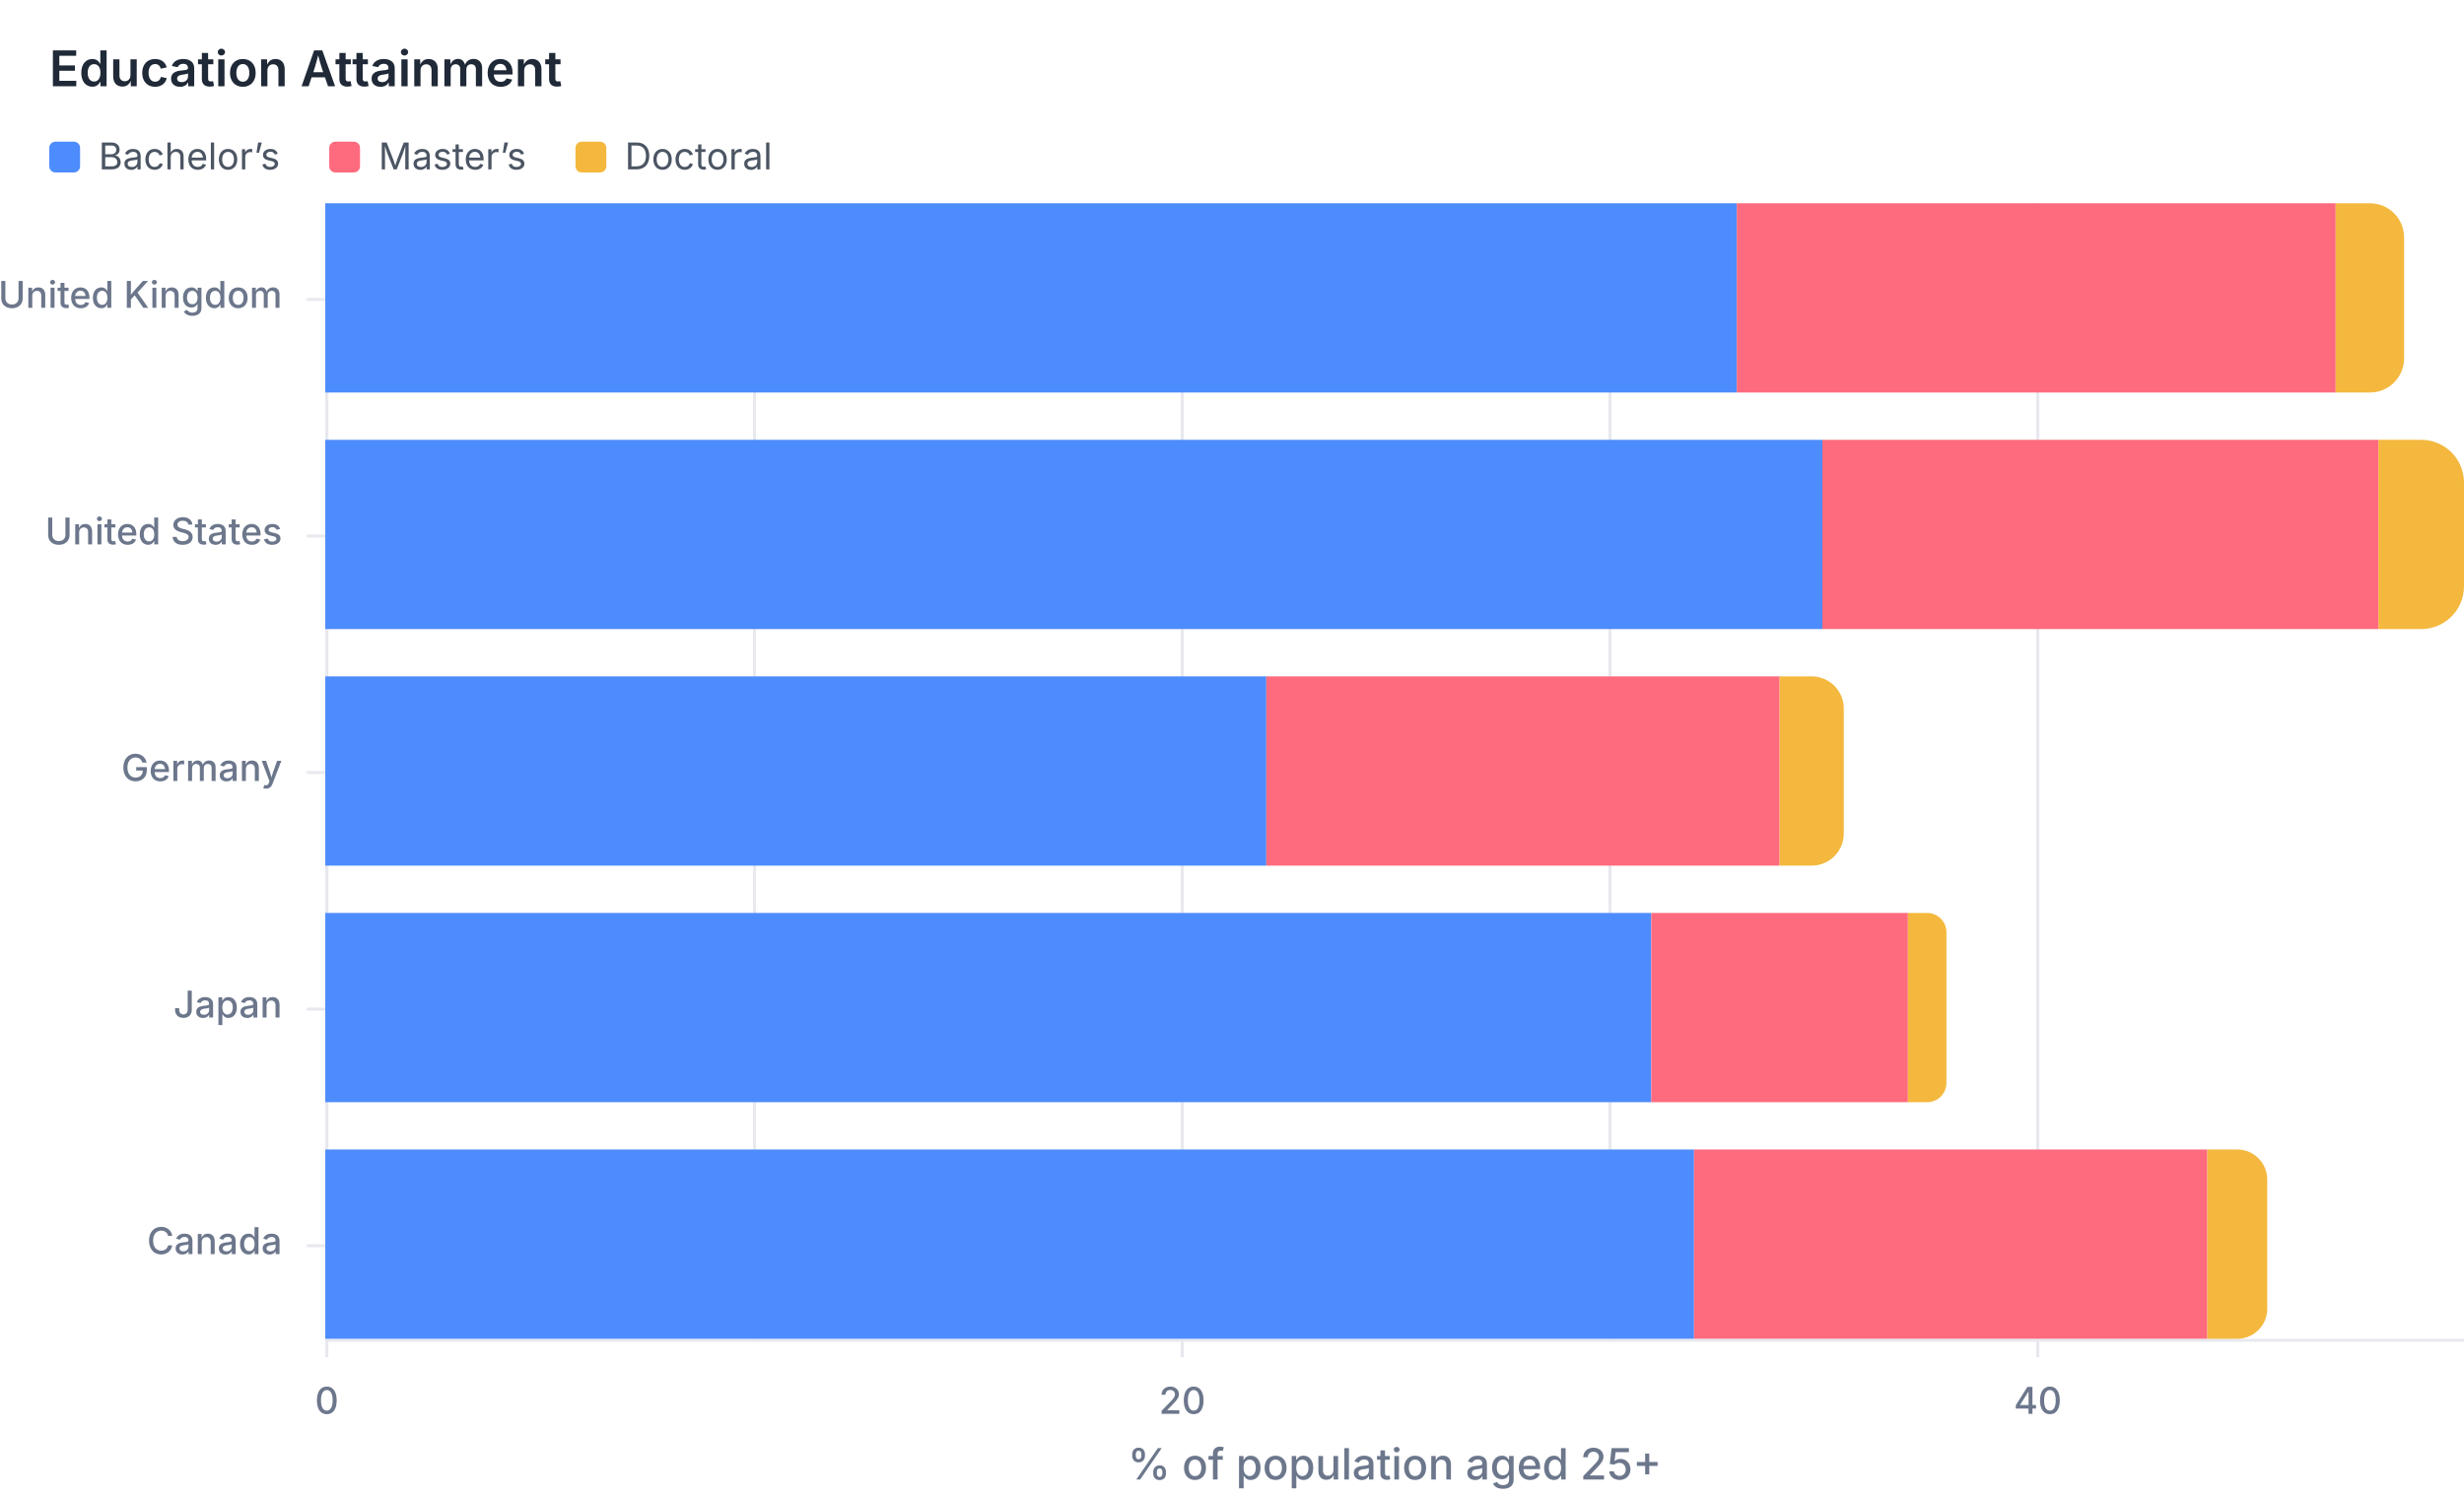
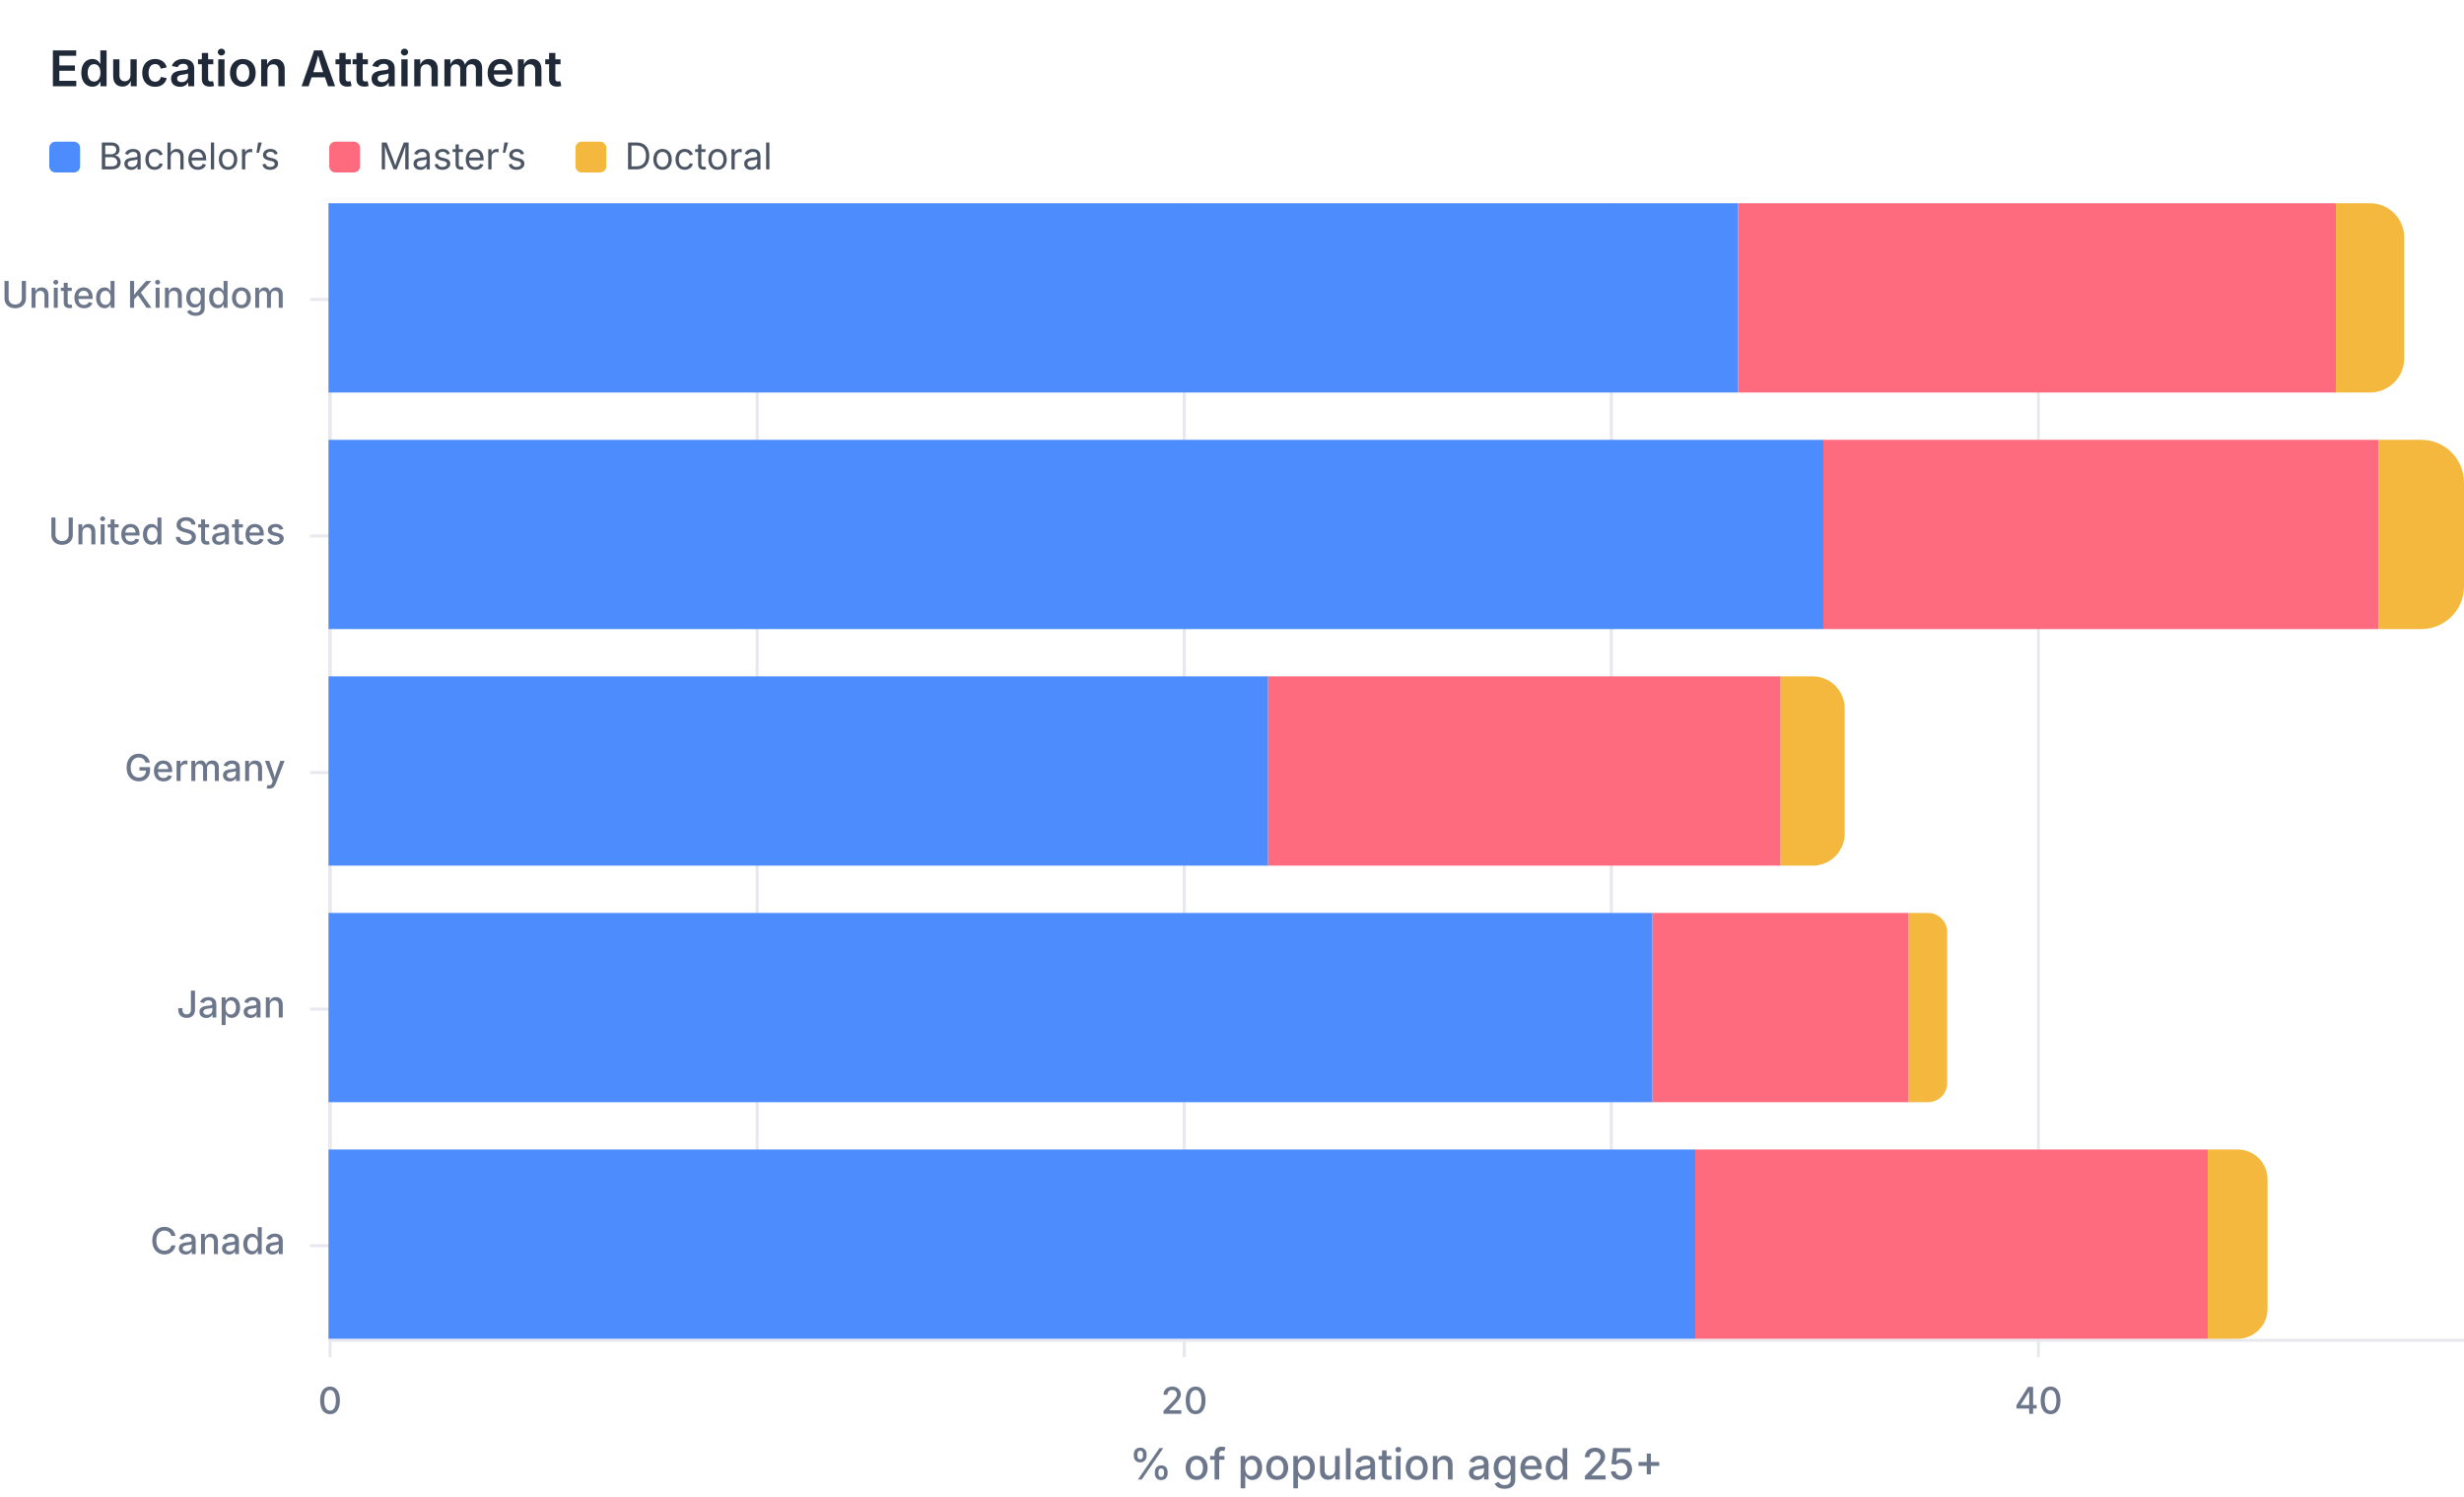
<svg xmlns="http://www.w3.org/2000/svg" style="font-family: Inter, Arial, &quot;Helvetica Neue&quot;, Helvetica, sans-serif;" height="486" width="800" viewBox="0 0 800 486" role="img">
  <g>
    <text x="16" y="28" font-size="16" font-weight="600" fill="#1f2937">Education Attainment</text>
    <rect x="16" y="46" width="10" height="10" rx="2" fill="#4D8CFD" />
    <text x="32" y="55" font-size="12" fill="#4b5563">Bachelor’s</text>
    <rect x="106.89" y="46" width="10" height="10" rx="2" fill="#FF6B7E" />
    <text x="122.89" y="55" font-size="12" fill="#4b5563">Master’s</text>
    <rect x="186.85" y="46" width="10" height="10" rx="2" fill="#F4B83E" />
    <text x="202.85" y="55" font-size="12" fill="#4b5563">Doctoral</text>
  </g>
  <g transform="translate(0,66)">
-     <g axis-type="x" transform="translate(105.61,368.7)">
+     <g axis-type="x" transform="translate(106.66,368.7)">
      <g fill="none" font-size="10" font-family="sans-serif" text-anchor="middle" style="user-select: none;">
-         <path stroke="currentColor" d="M0.5, 0 V0.5 H694.89 V0" style="stroke: #e8e9ef; stroke-width: 1px; stroke-dasharray: none;" />
+         <path stroke="currentColor" d="M0.5, 0 V0.5 H693.84 V0" style="stroke: #e8e9ef; stroke-width: 1px; stroke-dasharray: none;" />
        <g opacity="1" transform="translate(0.5,0)" style="stroke: none; font-size: 12px; font-weight: 500;">
          <line stroke="currentColor" y2="6" style="stroke: #e8e9ef; stroke-width: 1px;" />
          <text fill="currentColor" style="fill: #6c778c; cursor: default; font-family: Inter, Arial, &quot;Helvetica Neue&quot;, Helvetica, sans-serif; text-decoration: none; stroke: none;">
            <tspan font-size="12" font-family="Inter,Arial,&quot;Helvetica Neue&quot;,Helvetica,sans-serif" y="20">
              <tspan x="0" dy="0em" dominant-baseline="central">0</tspan>
            </tspan>
          </text>
        </g>
-         <g opacity="1" transform="translate(278.256,0)" style="stroke: none; font-size: 12px; font-weight: 500;">
+         <g opacity="1" transform="translate(277.836,0)" style="stroke: none; font-size: 12px; font-weight: 500;">
          <line stroke="currentColor" y2="6" style="stroke: #e8e9ef; stroke-width: 1px;" />
          <text fill="currentColor" style="fill: #6c778c; cursor: default; font-family: Inter, Arial, &quot;Helvetica Neue&quot;, Helvetica, sans-serif; text-decoration: none; stroke: none;">
            <tspan font-size="12" font-family="Inter,Arial,&quot;Helvetica Neue&quot;,Helvetica,sans-serif" y="20">
              <tspan x="0" dy="0em" dominant-baseline="central">20</tspan>
            </tspan>
          </text>
        </g>
-         <g opacity="1" transform="translate(556.012,0)" style="stroke: none; font-size: 12px; font-weight: 500;">
+         <g opacity="1" transform="translate(555.172,0)" style="stroke: none; font-size: 12px; font-weight: 500;">
          <line stroke="currentColor" y2="6" style="stroke: #e8e9ef; stroke-width: 1px;" />
          <text fill="currentColor" style="fill: #6c778c; cursor: default; font-family: Inter, Arial, &quot;Helvetica Neue&quot;, Helvetica, sans-serif; text-decoration: none; stroke: none;">
            <tspan font-size="12" font-family="Inter,Arial,&quot;Helvetica Neue&quot;,Helvetica,sans-serif" y="20">
              <tspan x="0" dy="0em" dominant-baseline="central">40</tspan>
            </tspan>
          </text>
        </g>
-         <text dy="0.75em" transform="translate(347.195,35.2) rotate(0)" style="fill: #6c778c; font-size: 14px; font-weight: 500; font-family: Inter, Arial, &quot;Helvetica Neue&quot;, Helvetica, sans-serif; text-anchor: middle;">% of population aged 25+</text>
+         <text dy="0.75em" transform="translate(346.67,35.2) rotate(0)" style="fill: #6c778c; font-size: 14px; font-weight: 500; font-family: Inter, Arial, &quot;Helvetica Neue&quot;, Helvetica, sans-serif; text-anchor: middle;">% of population aged 25+</text>
      </g>
      <g fill="none" font-size="10" font-family="sans-serif" text-anchor="middle" style="opacity: 1;">
-         <path stroke="currentColor" d="M0.5,0.5H694.89" style="opacity: 0;" />
+         <path stroke="currentColor" d="M0.5,0.5H693.84" style="opacity: 0;" />
        <g opacity="1" transform="translate(0.5,0)">
          <line stroke="currentColor" y2="-368.7" style="stroke: #e8e9ef; stroke-width: 1px; stroke-dasharray: none; opacity: 1; transition: none;" />
          <text fill="currentColor" y="3" dy="0.71em" />
        </g>
-         <g opacity="1" transform="translate(139.378,0)">
+         <g opacity="1" transform="translate(139.168,0)">
          <line stroke="currentColor" y2="-368.7" style="stroke: #e8e9ef; stroke-width: 1px; stroke-dasharray: none; opacity: 1; transition: none;" />
          <text fill="currentColor" y="3" dy="0.71em" />
        </g>
-         <g opacity="1" transform="translate(278.256,0)">
+         <g opacity="1" transform="translate(277.836,0)">
          <line stroke="currentColor" y2="-368.7" style="stroke: #e8e9ef; stroke-width: 1px; stroke-dasharray: none; opacity: 1; transition: none;" />
          <text fill="currentColor" y="3" dy="0.71em" />
        </g>
-         <g opacity="1" transform="translate(417.134,0)">
+         <g opacity="1" transform="translate(416.504,0)">
          <line stroke="currentColor" y2="-368.7" style="stroke: #e8e9ef; stroke-width: 1px; stroke-dasharray: none; opacity: 1; transition: none;" />
          <text fill="currentColor" y="3" dy="0.71em" />
        </g>
-         <g opacity="1" transform="translate(556.012,0)">
+         <g opacity="1" transform="translate(555.172,0)">
          <line stroke="currentColor" y2="-368.7" style="stroke: #e8e9ef; stroke-width: 1px; stroke-dasharray: none; opacity: 1; transition: none;" />
          <text fill="currentColor" y="3" dy="0.71em" />
        </g>
-         <g opacity="1" transform="translate(694.89,0)">
+         <g opacity="1" transform="translate(693.84,0)">
          <line stroke="currentColor" y2="-368.7" style="stroke: #e8e9ef; stroke-width: 1px; stroke-dasharray: none; opacity: 1; transition: none;" />
          <text fill="currentColor" y="3" dy="0.71em" />
        </g>
      </g>
    </g>
-     <g axis-type="y" transform="translate(105.61,0)">
+     <g axis-type="y" transform="translate(106.66,0)">
      <g fill="none" font-size="10" font-family="sans-serif" text-anchor="end" style="user-select: none;">
        <path stroke="currentColor" d="M0, 369.2 H0.5 V0.5 H0" style="stroke: #e8e9ef; stroke-width: 1px; stroke-dasharray: none;" />
        <g opacity="1" transform="translate(0,338.475)" style="stroke: none; font-size: 12px; font-weight: 500;">
          <line stroke="currentColor" x2="-6" style="stroke: #e8e9ef; stroke-width: 1px;" />
          <text fill="currentColor" x="-14" style="fill: #6c778c; cursor: default; font-family: Inter, Arial, &quot;Helvetica Neue&quot;, Helvetica, sans-serif; text-decoration: none; stroke: none;">
            <tspan font-size="12" font-family="Inter,Arial,&quot;Helvetica Neue&quot;,Helvetica,sans-serif" y="-6">
              <tspan x="-14" dy="0em" dominant-baseline="hanging">Canada</tspan>
            </tspan>
          </text>
        </g>
        <g opacity="1" transform="translate(0,261.6625)" style="stroke: none; font-size: 12px; font-weight: 500;">
          <line stroke="currentColor" x2="-6" style="stroke: #e8e9ef; stroke-width: 1px;" />
          <text fill="currentColor" x="-14" style="fill: #6c778c; cursor: default; font-family: Inter, Arial, &quot;Helvetica Neue&quot;, Helvetica, sans-serif; text-decoration: none; stroke: none;">
            <tspan font-size="12" font-family="Inter,Arial,&quot;Helvetica Neue&quot;,Helvetica,sans-serif" y="-6">
              <tspan x="-14" dy="0em" dominant-baseline="hanging">Japan</tspan>
            </tspan>
          </text>
        </g>
        <g opacity="1" transform="translate(0,184.85)" style="stroke: none; font-size: 12px; font-weight: 500;">
          <line stroke="currentColor" x2="-6" style="stroke: #e8e9ef; stroke-width: 1px;" />
          <text fill="currentColor" x="-14" style="fill: #6c778c; cursor: default; font-family: Inter, Arial, &quot;Helvetica Neue&quot;, Helvetica, sans-serif; text-decoration: none; stroke: none;">
            <tspan font-size="12" font-family="Inter,Arial,&quot;Helvetica Neue&quot;,Helvetica,sans-serif" y="-6">
              <tspan x="-14" dy="0em" dominant-baseline="hanging">Germany</tspan>
            </tspan>
          </text>
        </g>
        <g opacity="1" transform="translate(0,108.0375)" style="stroke: none; font-size: 12px; font-weight: 500;">
          <line stroke="currentColor" x2="-6" style="stroke: #e8e9ef; stroke-width: 1px;" />
          <text fill="currentColor" x="-14" style="fill: #6c778c; cursor: default; font-family: Inter, Arial, &quot;Helvetica Neue&quot;, Helvetica, sans-serif; text-decoration: none; stroke: none;">
            <tspan font-size="12" font-family="Inter,Arial,&quot;Helvetica Neue&quot;,Helvetica,sans-serif" y="-6">
              <tspan x="-14" dy="0em" dominant-baseline="hanging">United States</tspan>
            </tspan>
          </text>
        </g>
        <g opacity="1" transform="translate(0,31.225)" style="stroke: none; font-size: 12px; font-weight: 500;">
          <line stroke="currentColor" x2="-6" style="stroke: #e8e9ef; stroke-width: 1px;" />
          <text fill="currentColor" x="-14" style="fill: #6c778c; cursor: default; font-family: Inter, Arial, &quot;Helvetica Neue&quot;, Helvetica, sans-serif; text-decoration: none; stroke: none;">
            <tspan font-size="12" font-family="Inter,Arial,&quot;Helvetica Neue&quot;,Helvetica,sans-serif" y="-6">
              <tspan x="-14" dy="0em" dominant-baseline="hanging">United Kingdom</tspan>
            </tspan>
          </text>
        </g>
      </g>
      <g style="opacity: 0;" />
    </g>
-     <g transform="translate(105.61,0)" style="clip-path: url(#snap-0);">
+     <g transform="translate(106.66,0)" style="clip-path: url(#snap-0);">
      <g transform="translate(0,337.975)" style="opacity: 1;">
-         <path d="M30.725,-30.725h382.96a0,0 0 0 1 0,0h30.725v30.725v0a0,0 0 0 1 0,0v30.725h-30.725h-382.96a0,0 0 0 1 0,0h-30.725v-30.725v0a0,0 0 0 1 0,0v-30.725h30.725z" unovis-pattern-index="0" style="fill: #4D8CFD; stroke: none; stroke-width: 0px; cursor: default;" />
-         <path d="M475.135,-30.725h105.204a0,0 0 0 1 0,0h30.725v30.725v0a0,0 0 0 1 0,0v30.725h-30.725h-105.204a0,0 0 0 1 0,0h-30.725v-30.725v0a0,0 0 0 1 0,0v-30.725h30.725z" unovis-pattern-index="1" style="fill: #FF6B7E; stroke: none; stroke-width: 0px; cursor: default;" />
-         <path d="M620.785,-30.725h0a9.721,9.721 0 0 1 9.721,9.721h0v0v42.007a9.721,9.721 0 0 1 -9.721,9.721v0h0h0a0,0 0 0 1 0,0h-9.721v-9.721v-42.007a0,0 0 0 1 0,0v-9.721h9.721z" unovis-pattern-index="2" style="fill: #F4B83E; stroke: none; stroke-width: 0px; cursor: default;" />
+         <path d="M30.725,-30.725h382.288a0,0 0 0 1 0,0h30.725v30.725v0a0,0 0 0 1 0,0v30.725h-30.725h-382.288a0,0 0 0 1 0,0h-30.725v-30.725v0a0,0 0 0 1 0,0v-30.725h30.725z" unovis-pattern-index="0" style="fill: #4D8CFD; stroke: none; stroke-width: 0px; cursor: default;" />
+         <path d="M474.463,-30.725h104.952a0,0 0 0 1 0,0h30.725v30.725v0a0,0 0 0 1 0,0v30.725h-30.725h-104.952a0,0 0 0 1 0,0h-30.725v-30.725v0a0,0 0 0 1 0,0v-30.725h30.725z" unovis-pattern-index="1" style="fill: #FF6B7E; stroke: none; stroke-width: 0px; cursor: default;" />
+         <path d="M619.846,-30.725h0a9.707,9.707 0 0 1 9.707,9.707h0v0v42.036a9.707,9.707 0 0 1 -9.707,9.707v0h0h0a0,0 0 0 1 0,0h-9.707v-9.707v-42.036a0,0 0 0 1 0,0v-9.707h9.707z" unovis-pattern-index="2" style="fill: #F4B83E; stroke: none; stroke-width: 0px; cursor: default;" />
      </g>
      <g transform="translate(0,261.1625)" style="opacity: 1;">
-         <path d="M30.725,-30.725h369.072a0,0 0 0 1 0,0h30.725v30.725v0a0,0 0 0 1 0,0v30.725h-30.725h-369.072a0,0 0 0 1 0,0h-30.725v-30.725v0a0,0 0 0 1 0,0v-30.725h30.725z" unovis-pattern-index="0" style="fill: #4D8CFD; stroke: none; stroke-width: 0px; cursor: default;" />
-         <path d="M461.247,-30.725h21.877a0,0 0 0 1 0,0h30.725v30.725v0a0,0 0 0 1 0,0v30.725h-30.725h-21.877a0,0 0 0 1 0,0h-30.725v-30.725v0a0,0 0 0 1 0,0v-30.725h30.725z" unovis-pattern-index="1" style="fill: #FF6B7E; stroke: none; stroke-width: 0px; cursor: default;" />
-         <path d="M520.098,-30.725h0a6.25,6.25 0 0 1 6.25,6.25h0v0v48.951a6.25,6.25 0 0 1 -6.25,6.25v0h0h0a0,0 0 0 1 0,0h-6.25v-6.25v-48.951a0,0 0 0 1 0,0v-6.25h6.25z" unovis-pattern-index="2" style="fill: #F4B83E; stroke: none; stroke-width: 0px; cursor: default;" />
+         <path d="M30.725,-30.725h368.421a0,0 0 0 1 0,0h30.725v30.725v0a0,0 0 0 1 0,0v30.725h-30.725h-368.421a0,0 0 0 1 0,0h-30.725v-30.725v0a0,0 0 0 1 0,0v-30.725h30.725z" unovis-pattern-index="0" style="fill: #4D8CFD; stroke: none; stroke-width: 0px; cursor: default;" />
+         <path d="M460.596,-30.725h21.751a0,0 0 0 1 0,0h30.725v30.725v0a0,0 0 0 1 0,0v30.725h-30.725h-21.751a0,0 0 0 1 0,0h-30.725v-30.725v0a0,0 0 0 1 0,0v-30.725h30.725z" unovis-pattern-index="1" style="fill: #FF6B7E; stroke: none; stroke-width: 0px; cursor: default;" />
+         <path d="M519.312,-30.725h0a6.24,6.24 0 0 1 6.24,6.24h0v0v48.97a6.24,6.24 0 0 1 -6.24,6.24v0h0h0a0,0 0 0 1 0,0h-6.24v-6.24v-48.97a0,0 0 0 1 0,0v-6.24h6.24z" unovis-pattern-index="2" style="fill: #F4B83E; stroke: none; stroke-width: 0px; cursor: default;" />
      </g>
      <g transform="translate(0,184.35)" style="opacity: 1;">
-         <path d="M30.725,-30.725h244.082a0,0 0 0 1 0,0h30.725v30.725v0a0,0 0 0 1 0,0v30.725h-30.725h-244.082a0,0 0 0 1 0,0h-30.725v-30.725v0a0,0 0 0 1 0,0v-30.725h30.725z" unovis-pattern-index="0" style="fill: #4D8CFD; stroke: none; stroke-width: 0px; cursor: default;" />
-         <path d="M336.257,-30.725h105.204a0,0 0 0 1 0,0h30.725v30.725v0a0,0 0 0 1 0,0v30.725h-30.725h-105.204a0,0 0 0 1 0,0h-30.725v-30.725v0a0,0 0 0 1 0,0v-30.725h30.725z" unovis-pattern-index="1" style="fill: #FF6B7E; stroke: none; stroke-width: 0px; cursor: default;" />
-         <path d="M482.601,-30.725h0a10.416,10.416 0 0 1 10.416,10.416h0v0v40.618a10.416,10.416 0 0 1 -10.416,10.416v0h0h0a0,0 0 0 1 0,0h-10.416v-10.416v-40.618a0,0 0 0 1 0,0v-10.416h10.416z" unovis-pattern-index="2" style="fill: #F4B83E; stroke: none; stroke-width: 0px; cursor: default;" />
+         <path d="M30.725,-30.725h243.62a0,0 0 0 1 0,0h30.725v30.725v0a0,0 0 0 1 0,0v30.725h-30.725h-243.62a0,0 0 0 1 0,0h-30.725v-30.725v0a0,0 0 0 1 0,0v-30.725h30.725z" unovis-pattern-index="0" style="fill: #4D8CFD; stroke: none; stroke-width: 0px; cursor: default;" />
+         <path d="M335.795,-30.725h104.952a0,0 0 0 1 0,0h30.725v30.725v0a0,0 0 0 1 0,0v30.725h-30.725h-104.952a0,0 0 0 1 0,0h-30.725v-30.725v0a0,0 0 0 1 0,0v-30.725h30.725z" unovis-pattern-index="1" style="fill: #FF6B7E; stroke: none; stroke-width: 0px; cursor: default;" />
+         <path d="M481.871,-30.725h0a10.4,10.4 0 0 1 10.4,10.4h0v0v40.65a10.4,10.4 0 0 1 -10.4,10.4v0h0h0a0,0 0 0 1 0,0h-10.4v-10.4v-40.65a0,0 0 0 1 0,0v-10.4h10.4z" unovis-pattern-index="2" style="fill: #F4B83E; stroke: none; stroke-width: 0px; cursor: default;" />
      </g>
      <g transform="translate(0,107.5375)" style="opacity: 1;">
-         <path d="M30.725,-30.725h424.623a0,0 0 0 1 0,0h30.725v30.725v0a0,0 0 0 1 0,0v30.725h-30.725h-424.623a0,0 0 0 1 0,0h-30.725v-30.725v0a0,0 0 0 1 0,0v-30.725h30.725z" unovis-pattern-index="0" style="fill: #4D8CFD; stroke: none; stroke-width: 0px; cursor: default;" />
-         <path d="M516.798,-30.725h119.091a0,0 0 0 1 0,0h30.725v30.725v0a0,0 0 0 1 0,0v30.725h-30.725h-119.091a0,0 0 0 1 0,0h-30.725v-30.725v0a0,0 0 0 1 0,0v-30.725h30.725z" unovis-pattern-index="1" style="fill: #FF6B7E; stroke: none; stroke-width: 0px; cursor: default;" />
-         <path d="M680.502,-30.725h0a13.888,13.888 0 0 1 13.888,13.888h0v0v33.674a13.888,13.888 0 0 1 -13.888,13.888v0h0h0a0,0 0 0 1 0,0h-13.888v-13.888v-33.674a0,0 0 0 1 0,0v-13.888h13.888z" unovis-pattern-index="2" style="fill: #F4B83E; stroke: none; stroke-width: 0px; cursor: default;" />
+         <path d="M30.725,-30.725h423.888a0,0 0 0 1 0,0h30.725v30.725v0a0,0 0 0 1 0,0v30.725h-30.725h-423.888a0,0 0 0 1 0,0h-30.725v-30.725v0a0,0 0 0 1 0,0v-30.725h30.725z" unovis-pattern-index="0" style="fill: #4D8CFD; stroke: none; stroke-width: 0px; cursor: default;" />
+         <path d="M516.063,-30.725h118.818a0,0 0 0 1 0,0h30.725v30.725v0a0,0 0 0 1 0,0v30.725h-30.725h-118.818a0,0 0 0 1 0,0h-30.725v-30.725v0a0,0 0 0 1 0,0v-30.725h30.725z" unovis-pattern-index="1" style="fill: #FF6B7E; stroke: none; stroke-width: 0px; cursor: default;" />
+         <path d="M679.473,-30.725h0a13.867,13.867 0 0 1 13.867,13.867h0v0v33.716a13.867,13.867 0 0 1 -13.867,13.867v0h0h0a0,0 0 0 1 0,0h-13.867v-13.867v-33.716a0,0 0 0 1 0,0v-13.867h13.867z" unovis-pattern-index="2" style="fill: #F4B83E; stroke: none; stroke-width: 0px; cursor: default;" />
      </g>
      <g transform="translate(0,30.725)" style="opacity: 1;">
-         <path d="M30.725,-30.725h396.847a0,0 0 0 1 0,0h30.725v30.725v0a0,0 0 0 1 0,0v30.725h-30.725h-396.847a0,0 0 0 1 0,0h-30.725v-30.725v0a0,0 0 0 1 0,0v-30.725h30.725z" unovis-pattern-index="0" style="fill: #4D8CFD; stroke: none; stroke-width: 0px; cursor: default;" />
-         <path d="M489.022,-30.725h132.979a0,0 0 0 1 0,0h30.725v30.725v0a0,0 0 0 1 0,0v30.725h-30.725h-132.979a0,0 0 0 1 0,0h-30.725v-30.725v0a0,0 0 0 1 0,0v-30.725h30.725z" unovis-pattern-index="1" style="fill: #FF6B7E; stroke: none; stroke-width: 0px; cursor: default;" />
-         <path d="M663.837,-30.725h0a11.11,11.11 0 0 1 11.11,11.11h0v0v39.23a11.11,11.11 0 0 1 -11.11,11.11v0h0h0a0,0 0 0 1 0,0h-11.11v-11.11v-39.23a0,0 0 0 1 0,0v-11.11h11.11z" unovis-pattern-index="2" style="fill: #F4B83E; stroke: none; stroke-width: 0px; cursor: default;" />
+         <path d="M30.725,-30.725h396.154a0,0 0 0 1 0,0h30.725v30.725v0a0,0 0 0 1 0,0v30.725h-30.725h-396.154a0,0 0 0 1 0,0h-30.725v-30.725v0a0,0 0 0 1 0,0v-30.725h30.725z" unovis-pattern-index="0" style="fill: #4D8CFD; stroke: none; stroke-width: 0px; cursor: default;" />
+         <path d="M488.329,-30.725h132.685a0,0 0 0 1 0,0h30.725v30.725v0a0,0 0 0 1 0,0v30.725h-30.725h-132.685a0,0 0 0 1 0,0h-30.725v-30.725v0a0,0 0 0 1 0,0v-30.725h30.725z" unovis-pattern-index="1" style="fill: #FF6B7E; stroke: none; stroke-width: 0px; cursor: default;" />
+         <path d="M662.833,-30.725h0a11.093,11.093 0 0 1 11.093,11.093h0v0v39.263a11.093,11.093 0 0 1 -11.093,11.093v0h0h0a0,0 0 0 1 0,0h-11.093v-11.093v-39.263a0,0 0 0 1 0,0v-11.093h11.093z" unovis-pattern-index="2" style="fill: #F4B83E; stroke: none; stroke-width: 0px; cursor: default;" />
      </g>
    </g>
    <clipPath id="snap-0">
-       <rect x="-2" y="-2" width="698.39" height="372.7" />
+       <rect x="-2" y="-2" width="697.34" height="372.7" />
    </clipPath>
    <defs>
      <filter id="snap-1" filterUnits="objectBoundingBox">
        <feColorMatrix type="saturate" in="SourceGraphic" values="1.35" />
      </filter>
    </defs>
    <defs />
  </g>
</svg>
